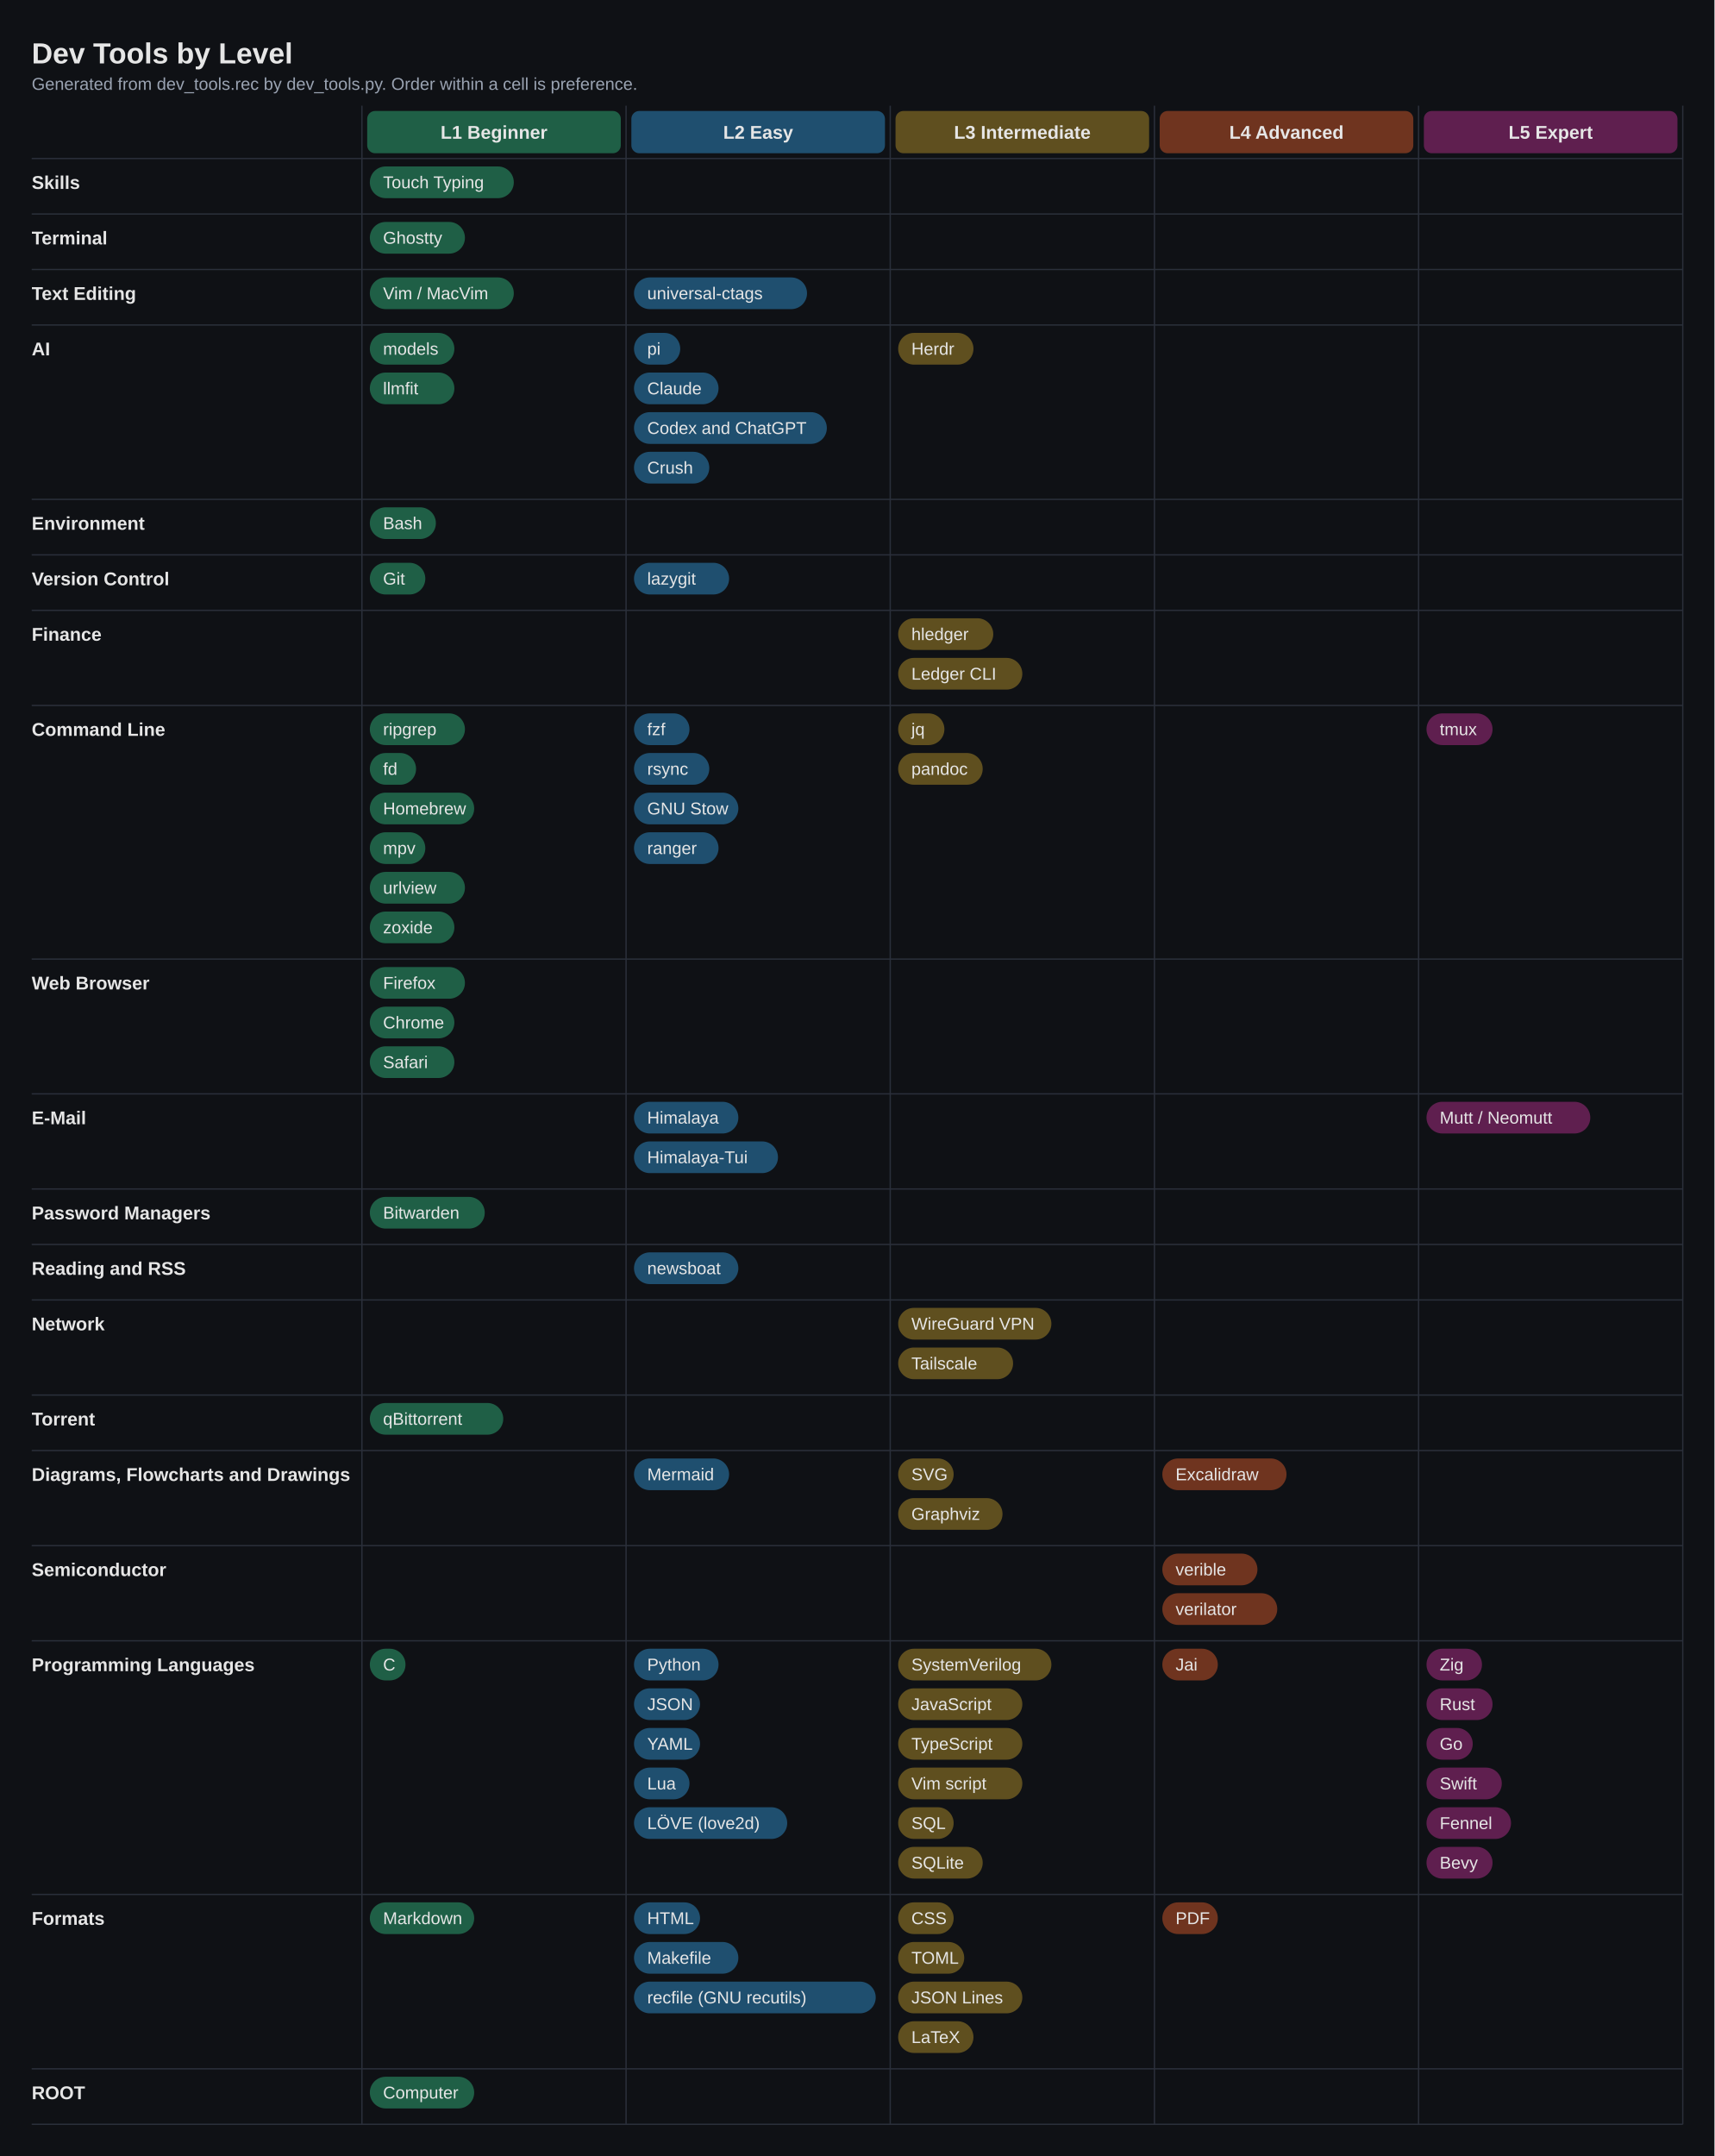
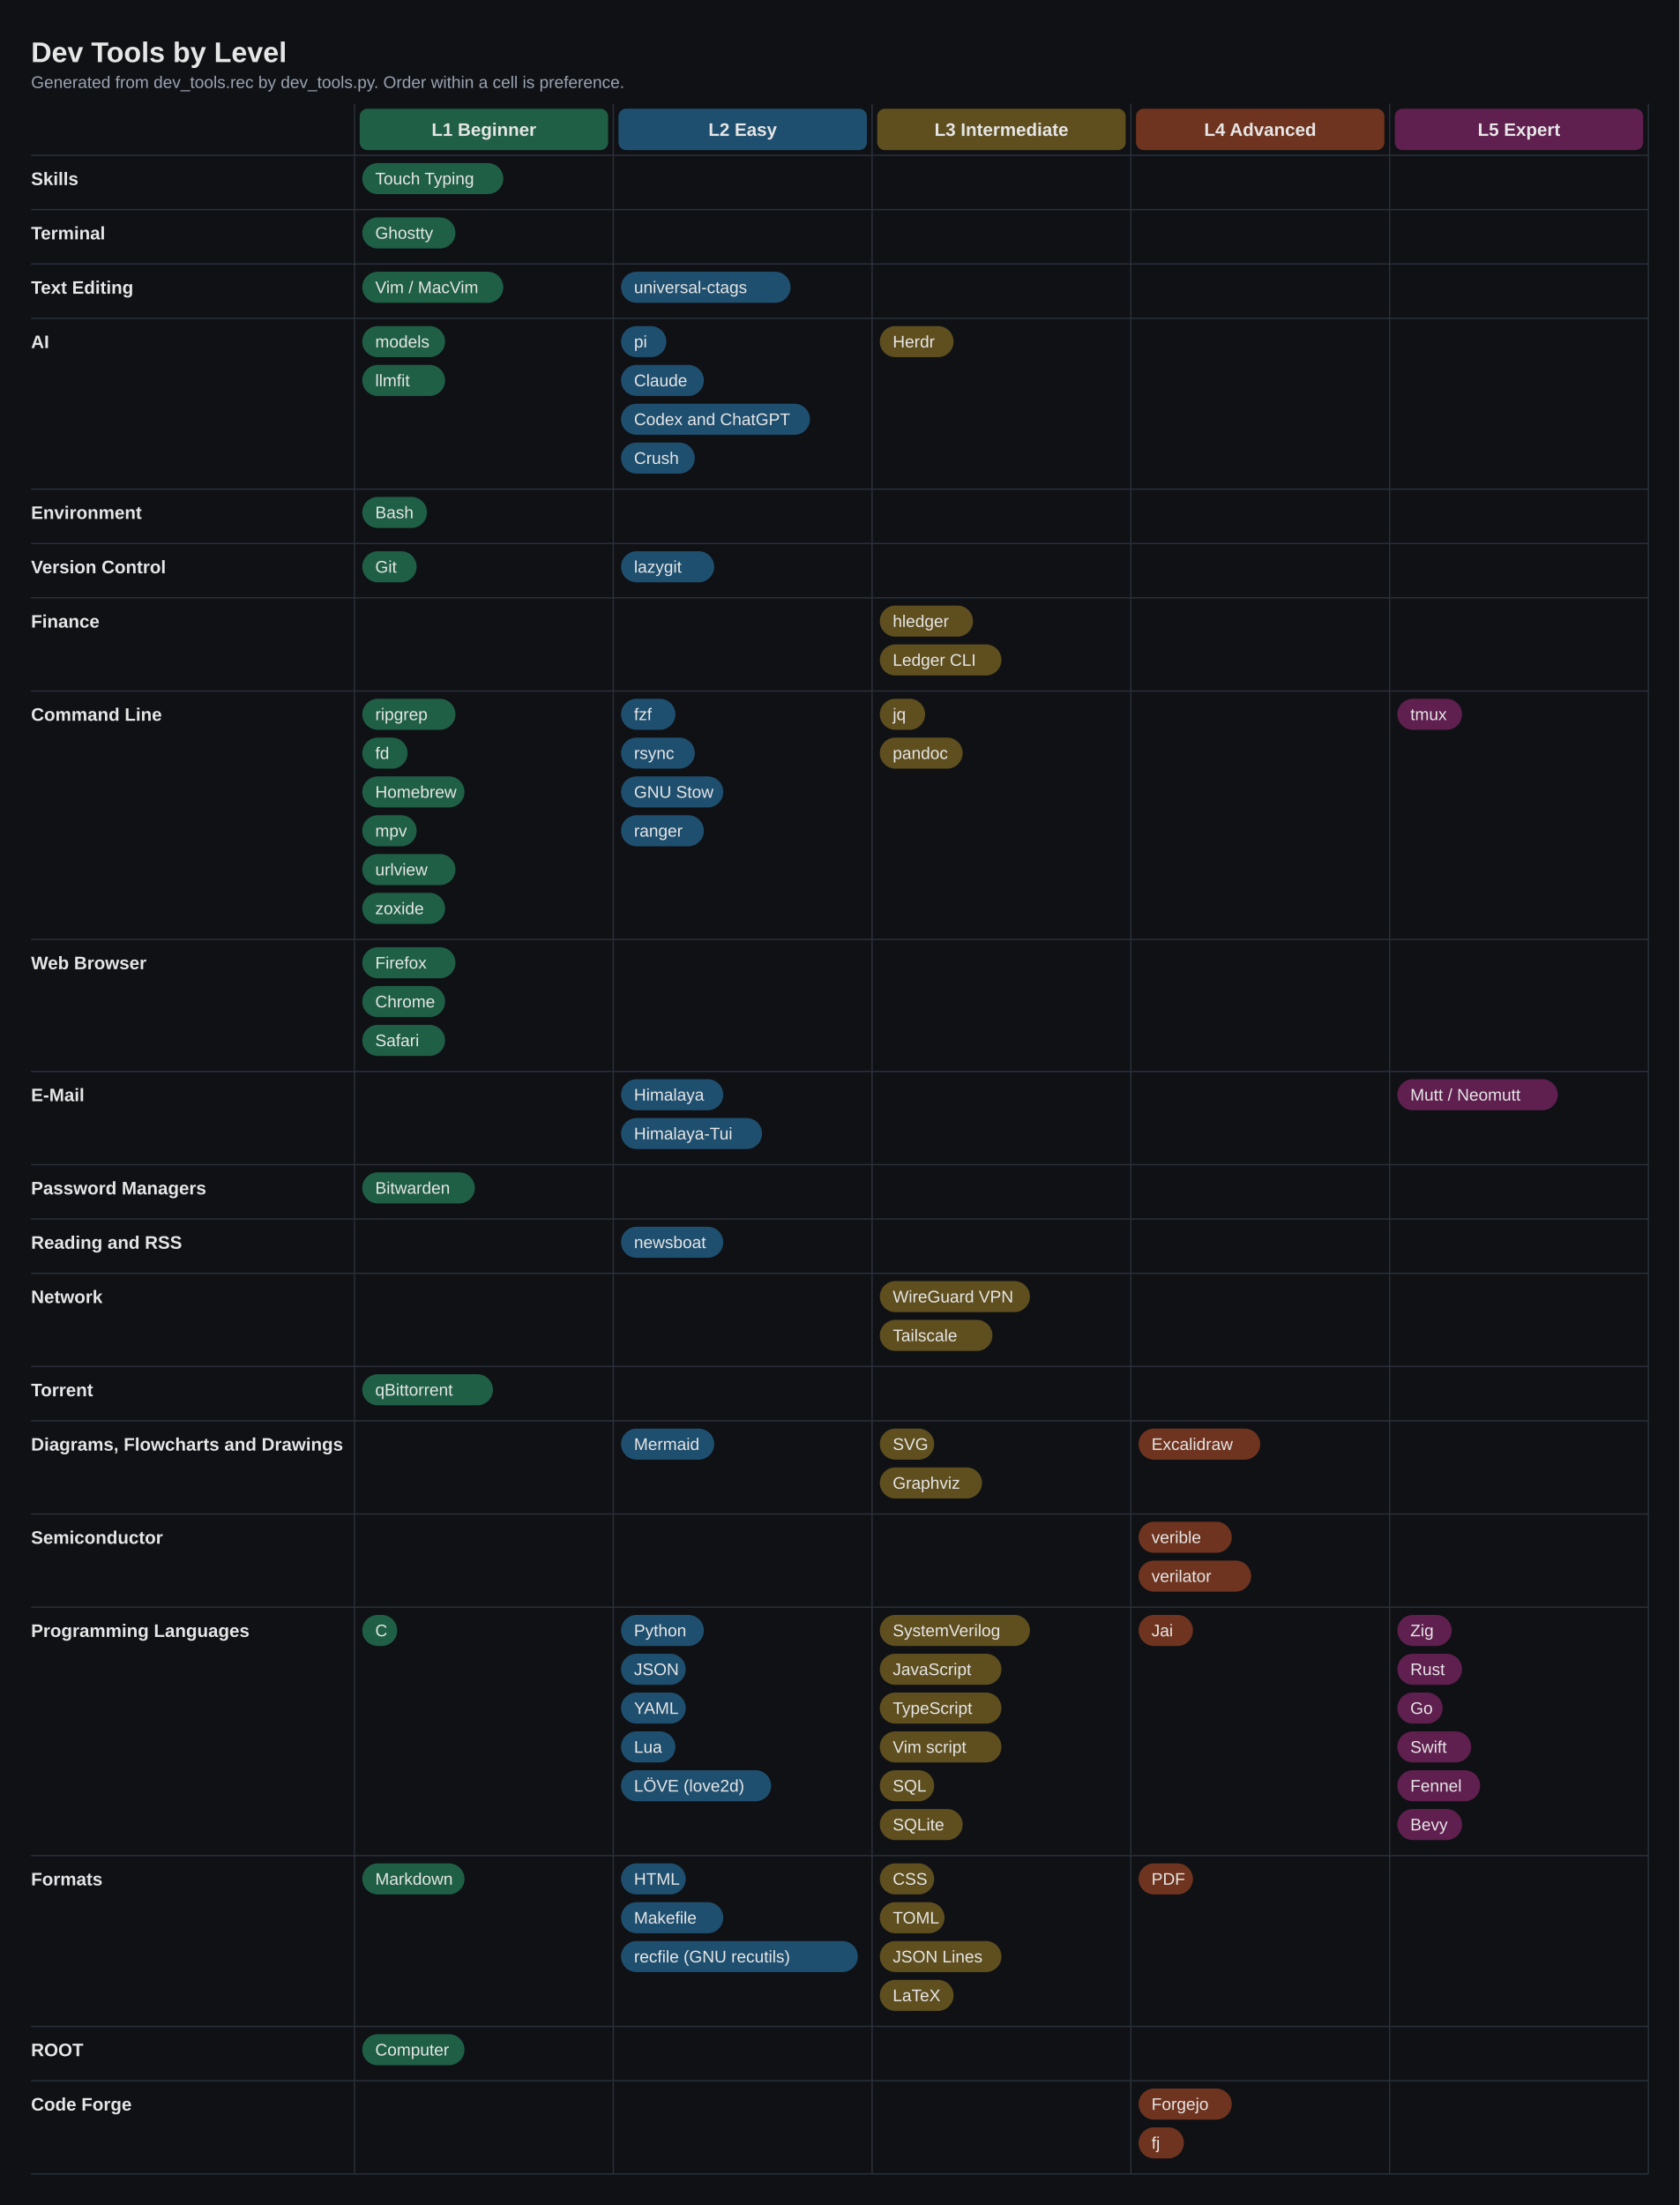
- <svg xmlns="http://www.w3.org/2000/svg" width="1298" height="1632" viewBox="0 0 1298 1632" font-family="-apple-system, 'Helvetica Neue', Arial, sans-serif">
-   <rect width="1298" height="1632" fill="#0f1115" />
+ <svg xmlns="http://www.w3.org/2000/svg" width="1298" height="1704" viewBox="0 0 1298 1704" font-family="-apple-system, 'Helvetica Neue', Arial, sans-serif">
+   <rect width="1298" height="1704" fill="#0f1115" />
  <text x="24" y="48" fill="#e6e6e6" font-size="22" font-weight="600">Dev Tools by Level</text>
  <text x="24" y="68" fill="#9aa3b2" font-size="13">Generated from dev_tools.rec by dev_tools.py. Order within a cell is preference.</text>
  <rect x="278" y="84" width="192" height="32" rx="6" fill="#1f5f46" />
  <text x="374.0" y="105.0" fill="#e6e6e6" font-size="14" font-weight="600" text-anchor="middle">L1 Beginner</text>
  <rect x="478" y="84" width="192" height="32" rx="6" fill="#1f4f6f" />
  <text x="574.0" y="105.0" fill="#e6e6e6" font-size="14" font-weight="600" text-anchor="middle">L2 Easy</text>
  <rect x="678" y="84" width="192" height="32" rx="6" fill="#5f4f1f" />
  <text x="774.0" y="105.0" fill="#e6e6e6" font-size="14" font-weight="600" text-anchor="middle">L3 Intermediate</text>
  <rect x="878" y="84" width="192" height="32" rx="6" fill="#6f341f" />
  <text x="974.0" y="105.0" fill="#e6e6e6" font-size="14" font-weight="600" text-anchor="middle">L4 Advanced</text>
  <rect x="1078" y="84" width="192" height="32" rx="6" fill="#5f1f4f" />
  <text x="1174.0" y="105.0" fill="#e6e6e6" font-size="14" font-weight="600" text-anchor="middle">L5 Expert</text>
  <line x1="24" y1="120" x2="1274" y2="120" stroke="#2a2f3a" />
  <text x="24" y="143.0" fill="#e6e6e6" font-size="14" font-weight="600">Skills</text>
  <rect x="280" y="126" width="109" height="24" rx="12" fill="#1f5f46" />
  <text x="290" y="142.5" fill="#e6e6e6" font-size="13">Touch Typing</text>
  <line x1="24" y1="162" x2="1274" y2="162" stroke="#2a2f3a" />
  <text x="24" y="185.0" fill="#e6e6e6" font-size="14" font-weight="600">Terminal</text>
  <rect x="280" y="168" width="72" height="24" rx="12" fill="#1f5f46" />
  <text x="290" y="184.5" fill="#e6e6e6" font-size="13">Ghostty</text>
  <line x1="24" y1="204" x2="1274" y2="204" stroke="#2a2f3a" />
  <text x="24" y="227.0" fill="#e6e6e6" font-size="14" font-weight="600">Text Editing</text>
  <rect x="280" y="210" width="109" height="24" rx="12" fill="#1f5f46" />
  <text x="290" y="226.5" fill="#e6e6e6" font-size="13">Vim / MacVim</text>
  <rect x="480" y="210" width="131" height="24" rx="12" fill="#1f4f6f" />
  <text x="490" y="226.5" fill="#e6e6e6" font-size="13">universal-ctags</text>
  <line x1="24" y1="246" x2="1274" y2="246" stroke="#2a2f3a" />
  <text x="24" y="269.0" fill="#e6e6e6" font-size="14" font-weight="600">AI</text>
  <rect x="280" y="252" width="64" height="24" rx="12" fill="#1f5f46" />
  <text x="290" y="268.5" fill="#e6e6e6" font-size="13">models</text>
  <rect x="280" y="282" width="64" height="24" rx="12" fill="#1f5f46" />
  <text x="290" y="298.5" fill="#e6e6e6" font-size="13">llmfit</text>
  <rect x="480" y="252" width="35" height="24" rx="12" fill="#1f4f6f" />
  <text x="490" y="268.5" fill="#e6e6e6" font-size="13">pi</text>
  <rect x="480" y="282" width="64" height="24" rx="12" fill="#1f4f6f" />
  <text x="490" y="298.5" fill="#e6e6e6" font-size="13">Claude</text>
  <rect x="480" y="312" width="146" height="24" rx="12" fill="#1f4f6f" />
  <text x="490" y="328.5" fill="#e6e6e6" font-size="13">Codex and ChatGPT</text>
  <rect x="480" y="342" width="57" height="24" rx="12" fill="#1f4f6f" />
  <text x="490" y="358.5" fill="#e6e6e6" font-size="13">Crush</text>
  <rect x="680" y="252" width="57" height="24" rx="12" fill="#5f4f1f" />
  <text x="690" y="268.5" fill="#e6e6e6" font-size="13">Herdr</text>
  <line x1="24" y1="378" x2="1274" y2="378" stroke="#2a2f3a" />
  <text x="24" y="401.0" fill="#e6e6e6" font-size="14" font-weight="600">Environment</text>
  <rect x="280" y="384" width="50" height="24" rx="12" fill="#1f5f46" />
  <text x="290" y="400.5" fill="#e6e6e6" font-size="13">Bash</text>
  <line x1="24" y1="420" x2="1274" y2="420" stroke="#2a2f3a" />
  <text x="24" y="443.0" fill="#e6e6e6" font-size="14" font-weight="600">Version Control</text>
  <rect x="280" y="426" width="42" height="24" rx="12" fill="#1f5f46" />
  <text x="290" y="442.5" fill="#e6e6e6" font-size="13">Git</text>
  <rect x="480" y="426" width="72" height="24" rx="12" fill="#1f4f6f" />
  <text x="490" y="442.5" fill="#e6e6e6" font-size="13">lazygit</text>
  <line x1="24" y1="462" x2="1274" y2="462" stroke="#2a2f3a" />
  <text x="24" y="485.0" fill="#e6e6e6" font-size="14" font-weight="600">Finance</text>
  <rect x="680" y="468" width="72" height="24" rx="12" fill="#5f4f1f" />
  <text x="690" y="484.5" fill="#e6e6e6" font-size="13">hledger</text>
  <rect x="680" y="498" width="94" height="24" rx="12" fill="#5f4f1f" />
  <text x="690" y="514.5" fill="#e6e6e6" font-size="13">Ledger CLI</text>
  <line x1="24" y1="534" x2="1274" y2="534" stroke="#2a2f3a" />
  <text x="24" y="557.0" fill="#e6e6e6" font-size="14" font-weight="600">Command Line</text>
  <rect x="280" y="540" width="72" height="24" rx="12" fill="#1f5f46" />
  <text x="290" y="556.5" fill="#e6e6e6" font-size="13">ripgrep</text>
  <rect x="280" y="570" width="35" height="24" rx="12" fill="#1f5f46" />
  <text x="290" y="586.5" fill="#e6e6e6" font-size="13">fd</text>
  <rect x="280" y="600" width="79" height="24" rx="12" fill="#1f5f46" />
  <text x="290" y="616.5" fill="#e6e6e6" font-size="13">Homebrew</text>
  <rect x="280" y="630" width="42" height="24" rx="12" fill="#1f5f46" />
  <text x="290" y="646.5" fill="#e6e6e6" font-size="13">mpv</text>
  <rect x="280" y="660" width="72" height="24" rx="12" fill="#1f5f46" />
  <text x="290" y="676.5" fill="#e6e6e6" font-size="13">urlview</text>
  <rect x="280" y="690" width="64" height="24" rx="12" fill="#1f5f46" />
  <text x="290" y="706.5" fill="#e6e6e6" font-size="13">zoxide</text>
  <rect x="480" y="540" width="42" height="24" rx="12" fill="#1f4f6f" />
  <text x="490" y="556.5" fill="#e6e6e6" font-size="13">fzf</text>
  <rect x="480" y="570" width="57" height="24" rx="12" fill="#1f4f6f" />
  <text x="490" y="586.5" fill="#e6e6e6" font-size="13">rsync</text>
  <rect x="480" y="600" width="79" height="24" rx="12" fill="#1f4f6f" />
  <text x="490" y="616.5" fill="#e6e6e6" font-size="13">GNU Stow</text>
  <rect x="480" y="630" width="64" height="24" rx="12" fill="#1f4f6f" />
  <text x="490" y="646.5" fill="#e6e6e6" font-size="13">ranger</text>
  <rect x="680" y="540" width="35" height="24" rx="12" fill="#5f4f1f" />
  <text x="690" y="556.5" fill="#e6e6e6" font-size="13">jq</text>
  <rect x="680" y="570" width="64" height="24" rx="12" fill="#5f4f1f" />
  <text x="690" y="586.5" fill="#e6e6e6" font-size="13">pandoc</text>
  <rect x="1080" y="540" width="50" height="24" rx="12" fill="#5f1f4f" />
  <text x="1090" y="556.5" fill="#e6e6e6" font-size="13">tmux</text>
  <line x1="24" y1="726" x2="1274" y2="726" stroke="#2a2f3a" />
  <text x="24" y="749.0" fill="#e6e6e6" font-size="14" font-weight="600">Web Browser</text>
  <rect x="280" y="732" width="72" height="24" rx="12" fill="#1f5f46" />
  <text x="290" y="748.5" fill="#e6e6e6" font-size="13">Firefox</text>
  <rect x="280" y="762" width="64" height="24" rx="12" fill="#1f5f46" />
  <text x="290" y="778.5" fill="#e6e6e6" font-size="13">Chrome</text>
  <rect x="280" y="792" width="64" height="24" rx="12" fill="#1f5f46" />
  <text x="290" y="808.5" fill="#e6e6e6" font-size="13">Safari</text>
  <line x1="24" y1="828" x2="1274" y2="828" stroke="#2a2f3a" />
  <text x="24" y="851.0" fill="#e6e6e6" font-size="14" font-weight="600">E-Mail</text>
  <rect x="480" y="834" width="79" height="24" rx="12" fill="#1f4f6f" />
  <text x="490" y="850.5" fill="#e6e6e6" font-size="13">Himalaya</text>
  <rect x="480" y="864" width="109" height="24" rx="12" fill="#1f4f6f" />
  <text x="490" y="880.5" fill="#e6e6e6" font-size="13">Himalaya-Tui</text>
  <rect x="1080" y="834" width="124" height="24" rx="12" fill="#5f1f4f" />
  <text x="1090" y="850.5" fill="#e6e6e6" font-size="13">Mutt / Neomutt</text>
  <line x1="24" y1="900" x2="1274" y2="900" stroke="#2a2f3a" />
  <text x="24" y="923.0" fill="#e6e6e6" font-size="14" font-weight="600">Password Managers</text>
  <rect x="280" y="906" width="87" height="24" rx="12" fill="#1f5f46" />
  <text x="290" y="922.5" fill="#e6e6e6" font-size="13">Bitwarden</text>
  <line x1="24" y1="942" x2="1274" y2="942" stroke="#2a2f3a" />
  <text x="24" y="965.0" fill="#e6e6e6" font-size="14" font-weight="600">Reading and RSS</text>
  <rect x="480" y="948" width="79" height="24" rx="12" fill="#1f4f6f" />
  <text x="490" y="964.5" fill="#e6e6e6" font-size="13">newsboat</text>
  <line x1="24" y1="984" x2="1274" y2="984" stroke="#2a2f3a" />
  <text x="24" y="1007.0" fill="#e6e6e6" font-size="14" font-weight="600">Network</text>
  <rect x="680" y="990" width="116" height="24" rx="12" fill="#5f4f1f" />
  <text x="690" y="1006.5" fill="#e6e6e6" font-size="13">WireGuard VPN</text>
  <rect x="680" y="1020" width="87" height="24" rx="12" fill="#5f4f1f" />
  <text x="690" y="1036.5" fill="#e6e6e6" font-size="13">Tailscale</text>
  <line x1="24" y1="1056" x2="1274" y2="1056" stroke="#2a2f3a" />
  <text x="24" y="1079.0" fill="#e6e6e6" font-size="14" font-weight="600">Torrent</text>
  <rect x="280" y="1062" width="101" height="24" rx="12" fill="#1f5f46" />
  <text x="290" y="1078.5" fill="#e6e6e6" font-size="13">qBittorrent</text>
  <line x1="24" y1="1098" x2="1274" y2="1098" stroke="#2a2f3a" />
  <text x="24" y="1121.0" fill="#e6e6e6" font-size="14" font-weight="600">Diagrams, Flowcharts and Drawings</text>
  <rect x="480" y="1104" width="72" height="24" rx="12" fill="#1f4f6f" />
  <text x="490" y="1120.5" fill="#e6e6e6" font-size="13">Mermaid</text>
  <rect x="680" y="1104" width="42" height="24" rx="12" fill="#5f4f1f" />
  <text x="690" y="1120.5" fill="#e6e6e6" font-size="13">SVG</text>
  <rect x="680" y="1134" width="79" height="24" rx="12" fill="#5f4f1f" />
  <text x="690" y="1150.5" fill="#e6e6e6" font-size="13">Graphviz</text>
  <rect x="880" y="1104" width="94" height="24" rx="12" fill="#6f341f" />
  <text x="890" y="1120.5" fill="#e6e6e6" font-size="13">Excalidraw</text>
  <line x1="24" y1="1170" x2="1274" y2="1170" stroke="#2a2f3a" />
  <text x="24" y="1193.0" fill="#e6e6e6" font-size="14" font-weight="600">Semiconductor</text>
  <rect x="880" y="1176" width="72" height="24" rx="12" fill="#6f341f" />
  <text x="890" y="1192.5" fill="#e6e6e6" font-size="13">verible</text>
  <rect x="880" y="1206" width="87" height="24" rx="12" fill="#6f341f" />
  <text x="890" y="1222.5" fill="#e6e6e6" font-size="13">verilator</text>
  <line x1="24" y1="1242" x2="1274" y2="1242" stroke="#2a2f3a" />
  <text x="24" y="1265.0" fill="#e6e6e6" font-size="14" font-weight="600">Programming Languages</text>
  <rect x="280" y="1248" width="27" height="24" rx="12" fill="#1f5f46" />
  <text x="290" y="1264.5" fill="#e6e6e6" font-size="13">C</text>
  <rect x="480" y="1248" width="64" height="24" rx="12" fill="#1f4f6f" />
  <text x="490" y="1264.5" fill="#e6e6e6" font-size="13">Python</text>
  <rect x="480" y="1278" width="50" height="24" rx="12" fill="#1f4f6f" />
  <text x="490" y="1294.5" fill="#e6e6e6" font-size="13">JSON</text>
  <rect x="480" y="1308" width="50" height="24" rx="12" fill="#1f4f6f" />
  <text x="490" y="1324.5" fill="#e6e6e6" font-size="13">YAML</text>
  <rect x="480" y="1338" width="42" height="24" rx="12" fill="#1f4f6f" />
  <text x="490" y="1354.5" fill="#e6e6e6" font-size="13">Lua</text>
  <rect x="480" y="1368" width="116" height="24" rx="12" fill="#1f4f6f" />
  <text x="490" y="1384.5" fill="#e6e6e6" font-size="13">LÖVE (love2d)</text>
  <rect x="680" y="1248" width="116" height="24" rx="12" fill="#5f4f1f" />
  <text x="690" y="1264.5" fill="#e6e6e6" font-size="13">SystemVerilog</text>
  <rect x="680" y="1278" width="94" height="24" rx="12" fill="#5f4f1f" />
  <text x="690" y="1294.5" fill="#e6e6e6" font-size="13">JavaScript</text>
  <rect x="680" y="1308" width="94" height="24" rx="12" fill="#5f4f1f" />
  <text x="690" y="1324.5" fill="#e6e6e6" font-size="13">TypeScript</text>
  <rect x="680" y="1338" width="94" height="24" rx="12" fill="#5f4f1f" />
  <text x="690" y="1354.5" fill="#e6e6e6" font-size="13">Vim script</text>
  <rect x="680" y="1368" width="42" height="24" rx="12" fill="#5f4f1f" />
  <text x="690" y="1384.5" fill="#e6e6e6" font-size="13">SQL</text>
  <rect x="680" y="1398" width="64" height="24" rx="12" fill="#5f4f1f" />
  <text x="690" y="1414.5" fill="#e6e6e6" font-size="13">SQLite</text>
  <rect x="880" y="1248" width="42" height="24" rx="12" fill="#6f341f" />
  <text x="890" y="1264.5" fill="#e6e6e6" font-size="13">Jai</text>
  <rect x="1080" y="1248" width="42" height="24" rx="12" fill="#5f1f4f" />
  <text x="1090" y="1264.5" fill="#e6e6e6" font-size="13">Zig</text>
  <rect x="1080" y="1278" width="50" height="24" rx="12" fill="#5f1f4f" />
  <text x="1090" y="1294.5" fill="#e6e6e6" font-size="13">Rust</text>
  <rect x="1080" y="1308" width="35" height="24" rx="12" fill="#5f1f4f" />
  <text x="1090" y="1324.5" fill="#e6e6e6" font-size="13">Go</text>
  <rect x="1080" y="1338" width="57" height="24" rx="12" fill="#5f1f4f" />
  <text x="1090" y="1354.5" fill="#e6e6e6" font-size="13">Swift</text>
  <rect x="1080" y="1368" width="64" height="24" rx="12" fill="#5f1f4f" />
  <text x="1090" y="1384.5" fill="#e6e6e6" font-size="13">Fennel</text>
  <rect x="1080" y="1398" width="50" height="24" rx="12" fill="#5f1f4f" />
  <text x="1090" y="1414.5" fill="#e6e6e6" font-size="13">Bevy</text>
  <line x1="24" y1="1434" x2="1274" y2="1434" stroke="#2a2f3a" />
  <text x="24" y="1457.0" fill="#e6e6e6" font-size="14" font-weight="600">Formats</text>
  <rect x="280" y="1440" width="79" height="24" rx="12" fill="#1f5f46" />
  <text x="290" y="1456.5" fill="#e6e6e6" font-size="13">Markdown</text>
  <rect x="480" y="1440" width="50" height="24" rx="12" fill="#1f4f6f" />
  <text x="490" y="1456.5" fill="#e6e6e6" font-size="13">HTML</text>
  <rect x="480" y="1470" width="79" height="24" rx="12" fill="#1f4f6f" />
  <text x="490" y="1486.5" fill="#e6e6e6" font-size="13">Makefile</text>
  <rect x="480" y="1500" width="183" height="24" rx="12" fill="#1f4f6f" />
  <text x="490" y="1516.5" fill="#e6e6e6" font-size="13">recfile (GNU recutils)</text>
  <rect x="680" y="1440" width="42" height="24" rx="12" fill="#5f4f1f" />
  <text x="690" y="1456.5" fill="#e6e6e6" font-size="13">CSS</text>
  <rect x="680" y="1470" width="50" height="24" rx="12" fill="#5f4f1f" />
  <text x="690" y="1486.5" fill="#e6e6e6" font-size="13">TOML</text>
  <rect x="680" y="1500" width="94" height="24" rx="12" fill="#5f4f1f" />
  <text x="690" y="1516.5" fill="#e6e6e6" font-size="13">JSON Lines</text>
  <rect x="680" y="1530" width="57" height="24" rx="12" fill="#5f4f1f" />
  <text x="690" y="1546.5" fill="#e6e6e6" font-size="13">LaTeX</text>
  <rect x="880" y="1440" width="42" height="24" rx="12" fill="#6f341f" />
  <text x="890" y="1456.5" fill="#e6e6e6" font-size="13">PDF</text>
  <line x1="24" y1="1566" x2="1274" y2="1566" stroke="#2a2f3a" />
  <text x="24" y="1589.0" fill="#e6e6e6" font-size="14" font-weight="600">ROOT</text>
  <rect x="280" y="1572" width="79" height="24" rx="12" fill="#1f5f46" />
  <text x="290" y="1588.5" fill="#e6e6e6" font-size="13">Computer</text>
-   <line x1="274" y1="80" x2="274" y2="1608" stroke="#2a2f3a" />
-   <line x1="474" y1="80" x2="474" y2="1608" stroke="#2a2f3a" />
-   <line x1="674" y1="80" x2="674" y2="1608" stroke="#2a2f3a" />
-   <line x1="874" y1="80" x2="874" y2="1608" stroke="#2a2f3a" />
-   <line x1="1074" y1="80" x2="1074" y2="1608" stroke="#2a2f3a" />
-   <line x1="1274" y1="80" x2="1274" y2="1608" stroke="#2a2f3a" />
  <line x1="24" y1="1608" x2="1274" y2="1608" stroke="#2a2f3a" />
+   <text x="24" y="1631.0" fill="#e6e6e6" font-size="14" font-weight="600">Code Forge</text>
+   <rect x="880" y="1614" width="72" height="24" rx="12" fill="#6f341f" />
+   <text x="890" y="1630.5" fill="#e6e6e6" font-size="13">Forgejo</text>
+   <rect x="880" y="1644" width="35" height="24" rx="12" fill="#6f341f" />
+   <text x="890" y="1660.5" fill="#e6e6e6" font-size="13">fj</text>
+   <line x1="274" y1="80" x2="274" y2="1680" stroke="#2a2f3a" />
+   <line x1="474" y1="80" x2="474" y2="1680" stroke="#2a2f3a" />
+   <line x1="674" y1="80" x2="674" y2="1680" stroke="#2a2f3a" />
+   <line x1="874" y1="80" x2="874" y2="1680" stroke="#2a2f3a" />
+   <line x1="1074" y1="80" x2="1074" y2="1680" stroke="#2a2f3a" />
+   <line x1="1274" y1="80" x2="1274" y2="1680" stroke="#2a2f3a" />
+   <line x1="24" y1="1680" x2="1274" y2="1680" stroke="#2a2f3a" />
</svg>
